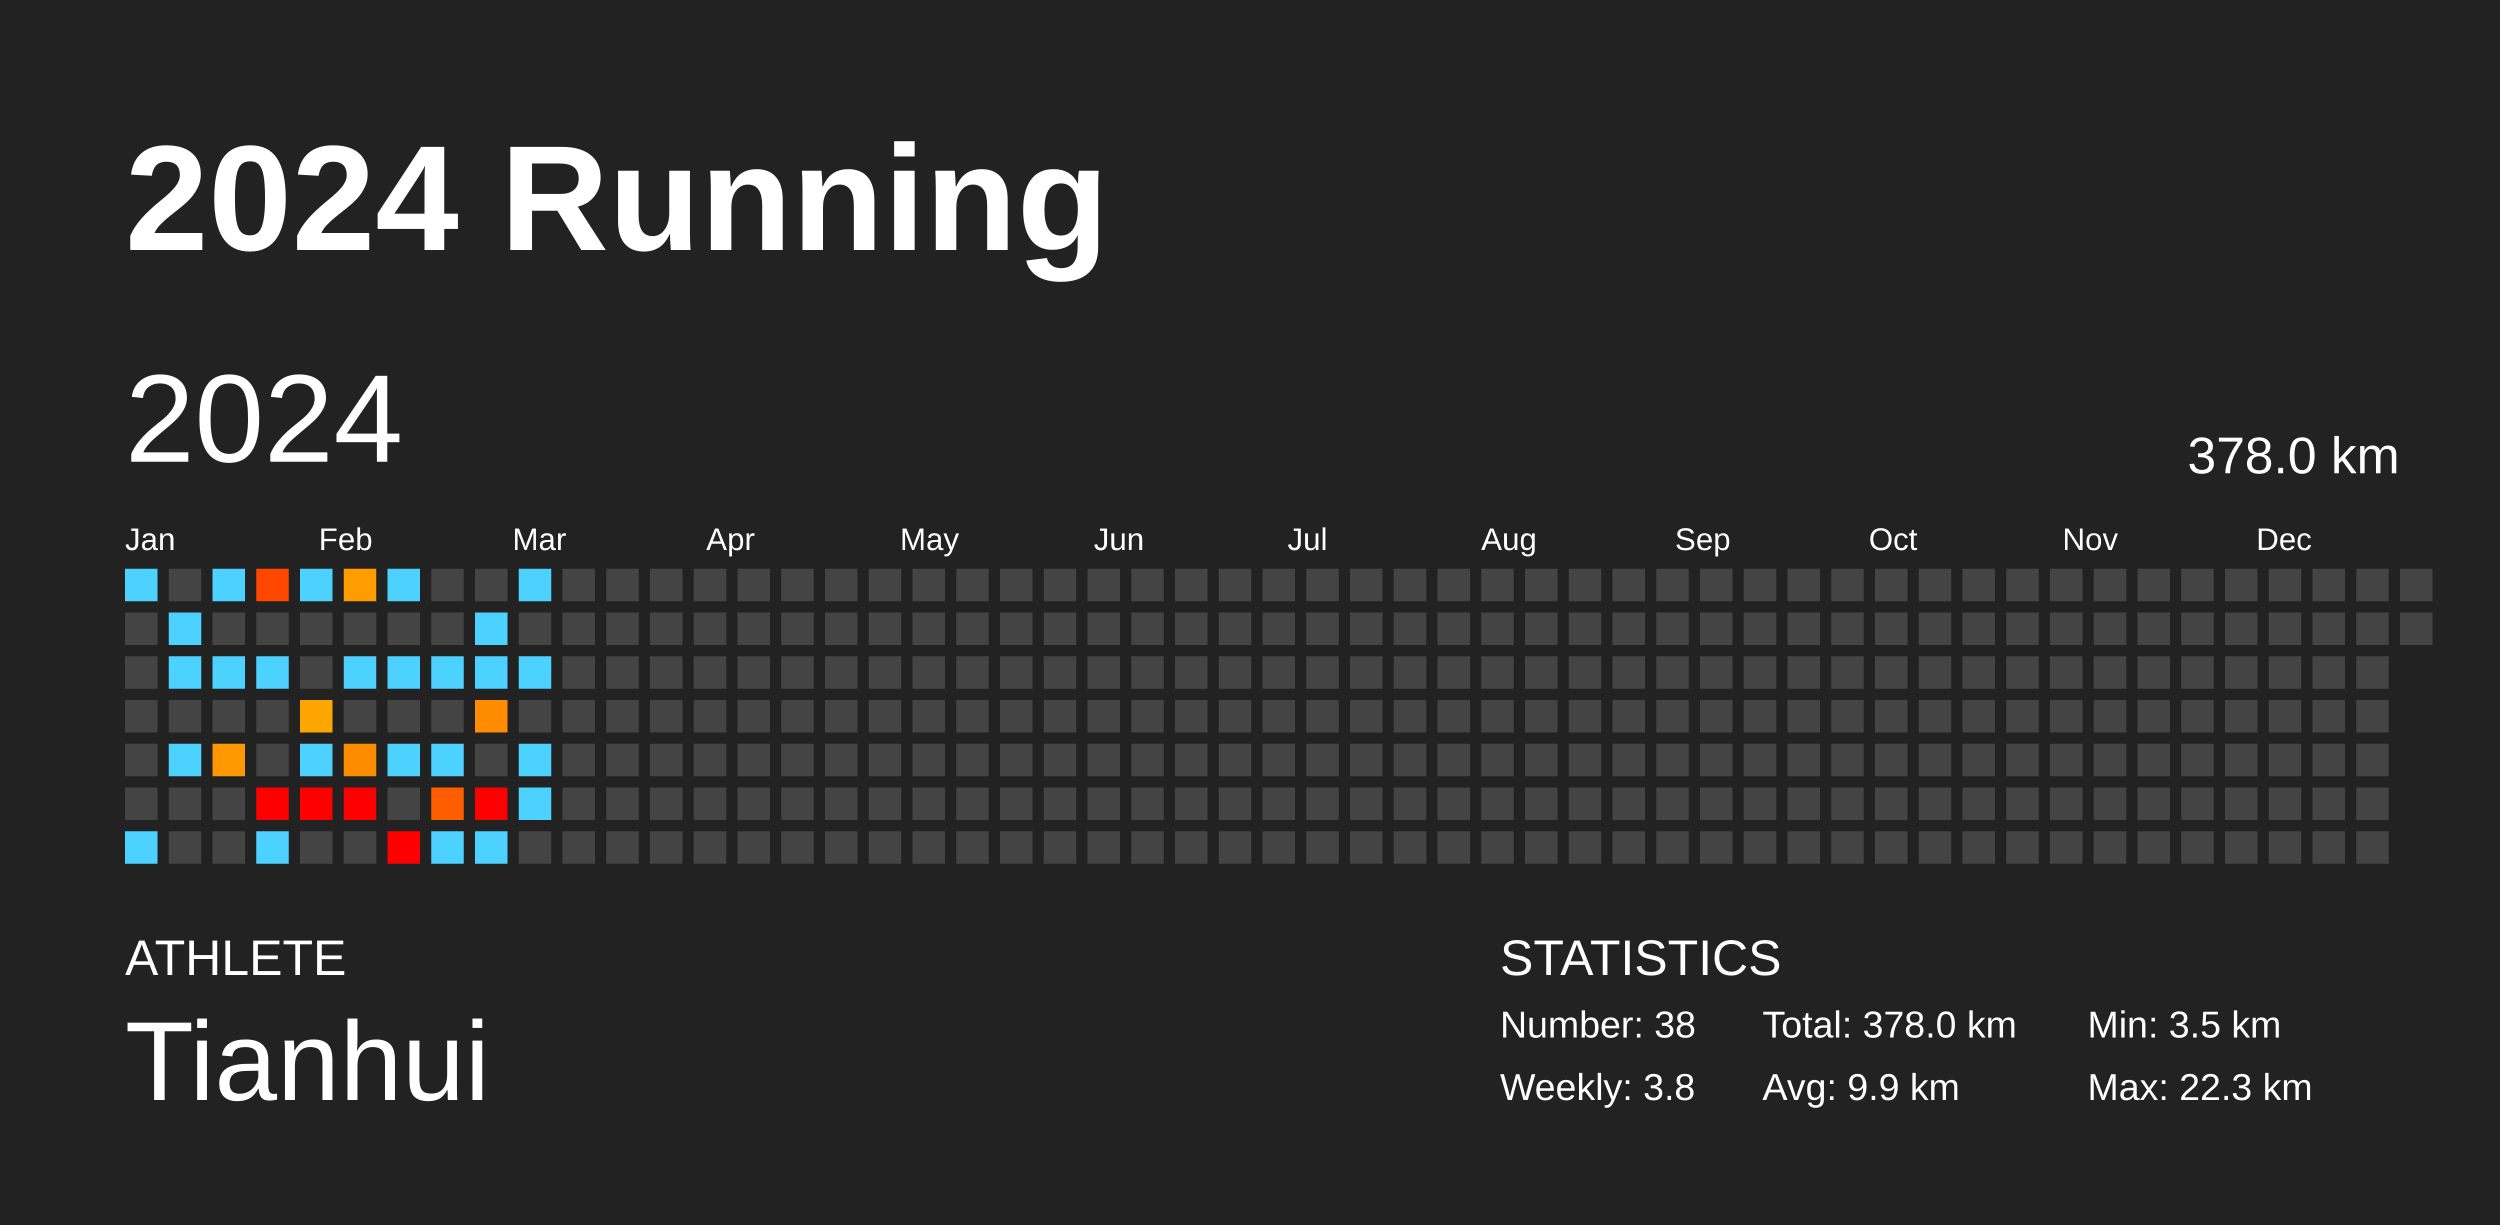
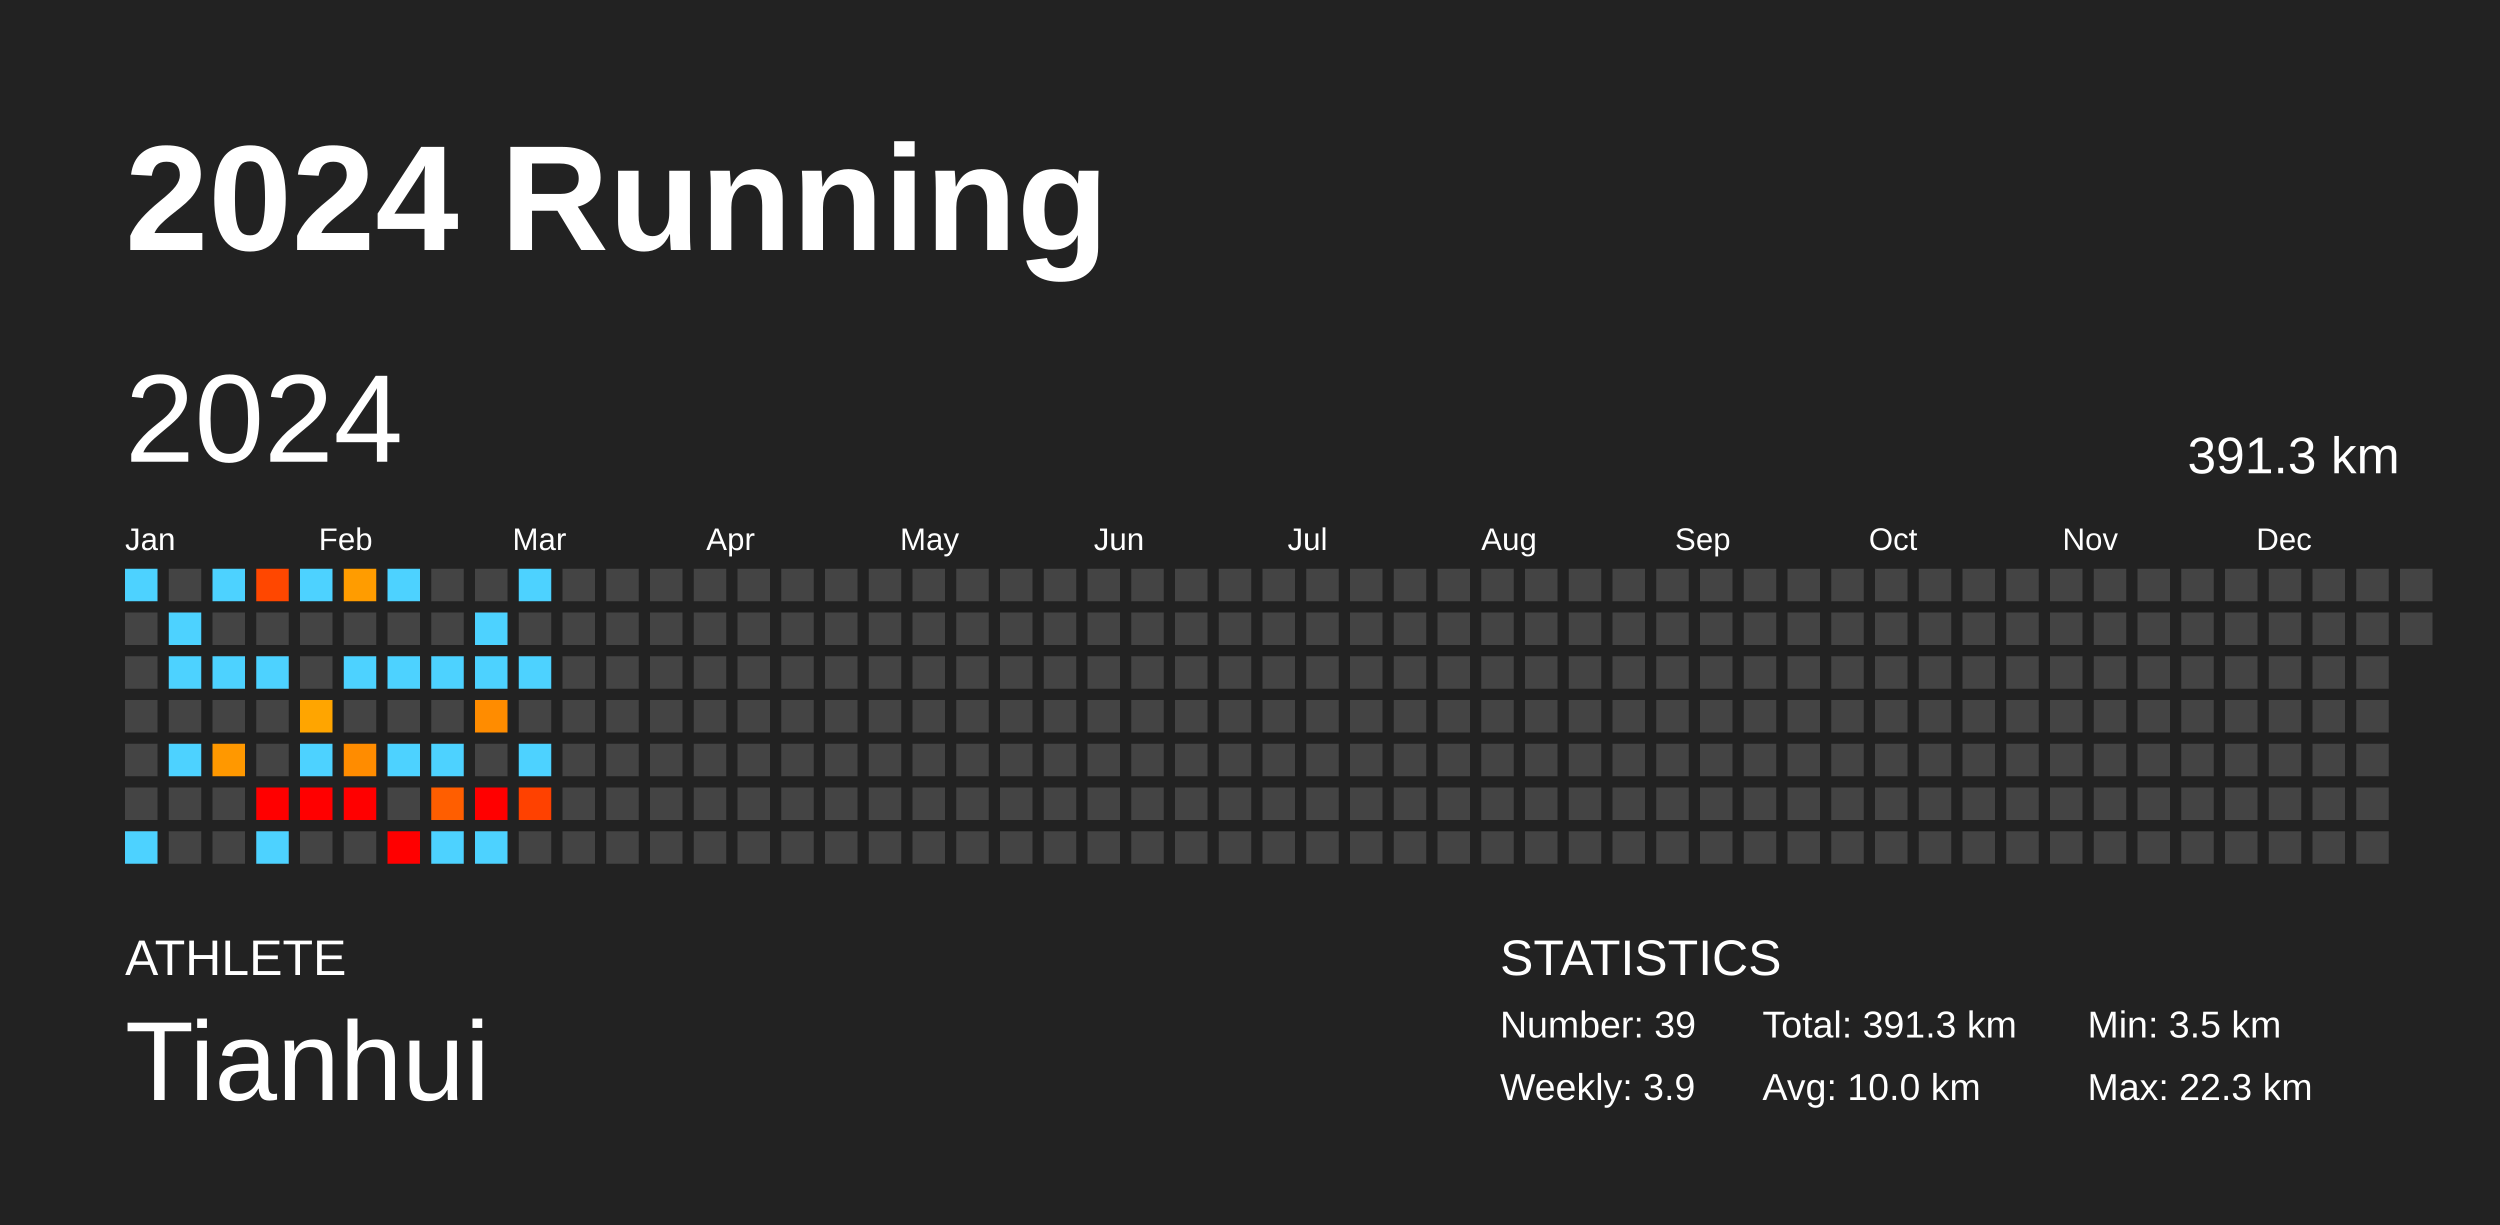
<svg xmlns="http://www.w3.org/2000/svg" baseProfile="full" height="98mm" version="1.1" viewBox="0,0,200,98" width="200mm">
  <defs />
  <rect fill="#222222" height="98" width="200" x="0" y="0" />
  <text fill="#FFFFFF" style="font-size:12px; font-family:Arial; font-weight:bold;" x="10" y="20">2024 Running</text>
  <text fill="#FFFFFF" style="font-size:4px; font-family:Arial" x="10" y="78">ATHLETE</text>
  <text fill="#FFFFFF" style="font-size:9px; font-family:Arial" x="10" y="88">Tianhui</text>
  <text fill="#FFFFFF" style="font-size:4px; font-family:Arial" x="120" y="78">STATISTICS</text>
-   <text fill="#FFFFFF" style="font-size:3px; font-family:Arial" x="120" y="83">Number: 38</text>
-   <text fill="#FFFFFF" style="font-size:3px; font-family:Arial" x="120" y="88">Weekly: 3.8</text>
-   <text fill="#FFFFFF" style="font-size:3px; font-family:Arial" x="141" y="83">Total: 378.0 km</text>
-   <text fill="#FFFFFF" style="font-size:3px; font-family:Arial" x="141" y="88">Avg: 9.9 km</text>
+   <text fill="#FFFFFF" style="font-size:3px; font-family:Arial" x="120" y="83">Number: 39</text>
+   <text fill="#FFFFFF" style="font-size:3px; font-family:Arial" x="120" y="88">Weekly: 3.9</text>
+   <text fill="#FFFFFF" style="font-size:3px; font-family:Arial" x="141" y="83">Total: 391.3 km</text>
+   <text fill="#FFFFFF" style="font-size:3px; font-family:Arial" x="141" y="88">Avg: 10.0 km</text>
  <text fill="#FFFFFF" style="font-size:3px; font-family:Arial" x="167" y="83">Min: 3.5 km</text>
  <text fill="#FFFFFF" style="font-size:3px; font-family:Arial" x="167" y="88">Max: 22.3 km</text>
  <text dominant-baseline="hanging" fill="#FFFFFF" style="font-size:10.0px; font-family:Arial;" x="10" y="30">2024</text>
-   <text dominant-baseline="hanging" fill="#FFFFFF" style="font-size:4.125px; font-family:Arial;" x="175" y="35">378.0 km</text>
+   <text dominant-baseline="hanging" fill="#FFFFFF" style="font-size:4.125px; font-family:Arial;" x="175" y="35">391.3 km</text>
  <text fill="#FFFFFF" style="font-size:2.5px; font-family:Arial" x="10.0" y="44">Jan</text>
  <text fill="#FFFFFF" style="font-size:2.5px; font-family:Arial" x="25.5" y="44">Feb</text>
  <text fill="#FFFFFF" style="font-size:2.5px; font-family:Arial" x="41.0" y="44">Mar</text>
  <text fill="#FFFFFF" style="font-size:2.5px; font-family:Arial" x="56.5" y="44">Apr</text>
  <text fill="#FFFFFF" style="font-size:2.5px; font-family:Arial" x="72.0" y="44">May</text>
  <text fill="#FFFFFF" style="font-size:2.5px; font-family:Arial" x="87.5" y="44">Jun</text>
  <text fill="#FFFFFF" style="font-size:2.5px; font-family:Arial" x="103.0" y="44">Jul</text>
  <text fill="#FFFFFF" style="font-size:2.5px; font-family:Arial" x="118.5" y="44">Aug</text>
  <text fill="#FFFFFF" style="font-size:2.5px; font-family:Arial" x="134.0" y="44">Sep</text>
  <text fill="#FFFFFF" style="font-size:2.5px; font-family:Arial" x="149.5" y="44">Oct</text>
  <text fill="#FFFFFF" style="font-size:2.5px; font-family:Arial" x="165.0" y="44">Nov</text>
  <text fill="#FFFFFF" style="font-size:2.5px; font-family:Arial" x="180.5" y="44">Dec</text>
  <rect fill="#4dd2ff" height="2.6" width="2.6" x="10.0" y="45.5" />
  <rect fill="#444444" height="2.6" width="2.6" x="10.0" y="49.0" />
  <rect fill="#444444" height="2.6" width="2.6" x="10.0" y="52.5" />
  <rect fill="#444444" height="2.6" width="2.6" x="10.0" y="56.0" />
  <rect fill="#444444" height="2.6" width="2.6" x="10.0" y="59.5" />
  <rect fill="#444444" height="2.6" width="2.6" x="10.0" y="63.0" />
  <rect fill="#4dd2ff" height="2.6" width="2.6" x="10.0" y="66.5" />
  <rect fill="#444444" height="2.6" width="2.6" x="13.5" y="45.5" />
  <rect fill="#4dd2ff" height="2.6" width="2.6" x="13.5" y="49.0" />
  <rect fill="#4dd2ff" height="2.6" width="2.6" x="13.5" y="52.5" />
  <rect fill="#444444" height="2.6" width="2.6" x="13.5" y="56.0" />
  <rect fill="#4dd2ff" height="2.6" width="2.6" x="13.5" y="59.5" />
  <rect fill="#444444" height="2.6" width="2.6" x="13.5" y="63.0" />
  <rect fill="#444444" height="2.6" width="2.6" x="13.5" y="66.5" />
  <rect fill="#4dd2ff" height="2.6" width="2.6" x="17.0" y="45.5" />
  <rect fill="#444444" height="2.6" width="2.6" x="17.0" y="49.0" />
  <rect fill="#4dd2ff" height="2.6" width="2.6" x="17.0" y="52.5" />
  <rect fill="#444444" height="2.6" width="2.6" x="17.0" y="56.0" />
  <rect fill="#ff9800" height="2.6" width="2.6" x="17.0" y="59.5" />
  <rect fill="#444444" height="2.6" width="2.6" x="17.0" y="63.0" />
  <rect fill="#444444" height="2.6" width="2.6" x="17.0" y="66.5" />
  <rect fill="#ff4700" height="2.6" width="2.6" x="20.5" y="45.5" />
  <rect fill="#444444" height="2.6" width="2.6" x="20.5" y="49.0" />
  <rect fill="#4dd2ff" height="2.6" width="2.6" x="20.5" y="52.5" />
  <rect fill="#444444" height="2.6" width="2.6" x="20.5" y="56.0" />
  <rect fill="#444444" height="2.6" width="2.6" x="20.5" y="59.5" />
  <rect fill="red" height="2.6" width="2.6" x="20.5" y="63.0" />
  <rect fill="#4dd2ff" height="2.6" width="2.6" x="20.5" y="66.5" />
  <rect fill="#4dd2ff" height="2.6" width="2.6" x="24.0" y="45.5" />
  <rect fill="#444444" height="2.6" width="2.6" x="24.0" y="49.0" />
  <rect fill="#444444" height="2.6" width="2.6" x="24.0" y="52.5" />
  <rect fill="#ffa500" height="2.6" width="2.6" x="24.0" y="56.0" />
  <rect fill="#4dd2ff" height="2.6" width="2.6" x="24.0" y="59.5" />
  <rect fill="red" height="2.6" width="2.6" x="24.0" y="63.0" />
  <rect fill="#444444" height="2.6" width="2.6" x="24.0" y="66.5" />
  <rect fill="#ff9c00" height="2.6" width="2.6" x="27.5" y="45.5" />
  <rect fill="#444444" height="2.6" width="2.6" x="27.5" y="49.0" />
  <rect fill="#4dd2ff" height="2.6" width="2.6" x="27.5" y="52.5" />
  <rect fill="#444444" height="2.6" width="2.6" x="27.5" y="56.0" />
  <rect fill="#ff8c00" height="2.6" width="2.6" x="27.5" y="59.5" />
  <rect fill="red" height="2.6" width="2.6" x="27.5" y="63.0" />
  <rect fill="#444444" height="2.6" width="2.6" x="27.5" y="66.5" />
  <rect fill="#4dd2ff" height="2.6" width="2.6" x="31.0" y="45.5" />
  <rect fill="#444444" height="2.6" width="2.6" x="31.0" y="49.0" />
  <rect fill="#4dd2ff" height="2.6" width="2.6" x="31.0" y="52.5" />
  <rect fill="#444444" height="2.6" width="2.6" x="31.0" y="56.0" />
  <rect fill="#4dd2ff" height="2.6" width="2.6" x="31.0" y="59.5" />
  <rect fill="#444444" height="2.6" width="2.6" x="31.0" y="63.0" />
  <rect fill="red" height="2.6" width="2.6" x="31.0" y="66.5" />
  <rect fill="#444444" height="2.6" width="2.6" x="34.5" y="45.5" />
  <rect fill="#444444" height="2.6" width="2.6" x="34.5" y="49.0" />
  <rect fill="#4dd2ff" height="2.6" width="2.6" x="34.5" y="52.5" />
  <rect fill="#444444" height="2.6" width="2.6" x="34.5" y="56.0" />
  <rect fill="#4dd2ff" height="2.6" width="2.6" x="34.5" y="59.5" />
  <rect fill="#ff5e00" height="2.6" width="2.6" x="34.5" y="63.0" />
  <rect fill="#4dd2ff" height="2.6" width="2.6" x="34.5" y="66.5" />
  <rect fill="#444444" height="2.6" width="2.6" x="38.0" y="45.5" />
  <rect fill="#4dd2ff" height="2.6" width="2.6" x="38.0" y="49.0" />
  <rect fill="#4dd2ff" height="2.6" width="2.6" x="38.0" y="52.5" />
  <rect fill="#ff8c00" height="2.6" width="2.6" x="38.0" y="56.0" />
  <rect fill="#444444" height="2.6" width="2.6" x="38.0" y="59.5" />
  <rect fill="red" height="2.6" width="2.6" x="38.0" y="63.0" />
  <rect fill="#4dd2ff" height="2.6" width="2.6" x="38.0" y="66.5" />
  <rect fill="#4dd2ff" height="2.6" width="2.6" x="41.5" y="45.5" />
  <rect fill="#444444" height="2.6" width="2.6" x="41.5" y="49.0" />
  <rect fill="#4dd2ff" height="2.6" width="2.6" x="41.5" y="52.5" />
  <rect fill="#444444" height="2.6" width="2.6" x="41.5" y="56.0" />
  <rect fill="#4dd2ff" height="2.6" width="2.6" x="41.5" y="59.5" />
-   <rect fill="#4dd2ff" height="2.6" width="2.6" x="41.5" y="63.0" />
+   <rect fill="#ff4100" height="2.6" width="2.6" x="41.5" y="63.0" />
  <rect fill="#444444" height="2.6" width="2.6" x="41.5" y="66.5" />
  <rect fill="#444444" height="2.6" width="2.6" x="45.0" y="45.5" />
  <rect fill="#444444" height="2.6" width="2.6" x="45.0" y="49.0" />
  <rect fill="#444444" height="2.6" width="2.6" x="45.0" y="52.5" />
  <rect fill="#444444" height="2.6" width="2.6" x="45.0" y="56.0" />
  <rect fill="#444444" height="2.6" width="2.6" x="45.0" y="59.5" />
  <rect fill="#444444" height="2.6" width="2.6" x="45.0" y="63.0" />
  <rect fill="#444444" height="2.6" width="2.6" x="45.0" y="66.5" />
  <rect fill="#444444" height="2.6" width="2.6" x="48.5" y="45.5" />
  <rect fill="#444444" height="2.6" width="2.6" x="48.5" y="49.0" />
  <rect fill="#444444" height="2.6" width="2.6" x="48.5" y="52.5" />
  <rect fill="#444444" height="2.6" width="2.6" x="48.5" y="56.0" />
  <rect fill="#444444" height="2.6" width="2.6" x="48.5" y="59.5" />
  <rect fill="#444444" height="2.6" width="2.6" x="48.5" y="63.0" />
  <rect fill="#444444" height="2.6" width="2.6" x="48.5" y="66.5" />
  <rect fill="#444444" height="2.6" width="2.6" x="52.0" y="45.5" />
  <rect fill="#444444" height="2.6" width="2.6" x="52.0" y="49.0" />
  <rect fill="#444444" height="2.6" width="2.6" x="52.0" y="52.5" />
  <rect fill="#444444" height="2.6" width="2.6" x="52.0" y="56.0" />
  <rect fill="#444444" height="2.6" width="2.6" x="52.0" y="59.5" />
  <rect fill="#444444" height="2.6" width="2.6" x="52.0" y="63.0" />
  <rect fill="#444444" height="2.6" width="2.6" x="52.0" y="66.5" />
  <rect fill="#444444" height="2.6" width="2.6" x="55.5" y="45.5" />
  <rect fill="#444444" height="2.6" width="2.6" x="55.5" y="49.0" />
  <rect fill="#444444" height="2.6" width="2.6" x="55.5" y="52.5" />
  <rect fill="#444444" height="2.6" width="2.6" x="55.5" y="56.0" />
  <rect fill="#444444" height="2.6" width="2.6" x="55.5" y="59.5" />
  <rect fill="#444444" height="2.6" width="2.6" x="55.5" y="63.0" />
  <rect fill="#444444" height="2.6" width="2.6" x="55.5" y="66.5" />
  <rect fill="#444444" height="2.6" width="2.6" x="59.0" y="45.5" />
  <rect fill="#444444" height="2.6" width="2.6" x="59.0" y="49.0" />
  <rect fill="#444444" height="2.6" width="2.6" x="59.0" y="52.5" />
  <rect fill="#444444" height="2.6" width="2.6" x="59.0" y="56.0" />
  <rect fill="#444444" height="2.6" width="2.6" x="59.0" y="59.5" />
  <rect fill="#444444" height="2.6" width="2.6" x="59.0" y="63.0" />
  <rect fill="#444444" height="2.6" width="2.6" x="59.0" y="66.5" />
  <rect fill="#444444" height="2.6" width="2.6" x="62.5" y="45.5" />
  <rect fill="#444444" height="2.6" width="2.6" x="62.5" y="49.0" />
  <rect fill="#444444" height="2.6" width="2.6" x="62.5" y="52.5" />
  <rect fill="#444444" height="2.6" width="2.6" x="62.5" y="56.0" />
  <rect fill="#444444" height="2.6" width="2.6" x="62.5" y="59.5" />
  <rect fill="#444444" height="2.6" width="2.6" x="62.5" y="63.0" />
  <rect fill="#444444" height="2.6" width="2.6" x="62.5" y="66.5" />
  <rect fill="#444444" height="2.6" width="2.6" x="66.0" y="45.5" />
  <rect fill="#444444" height="2.6" width="2.6" x="66.0" y="49.0" />
  <rect fill="#444444" height="2.6" width="2.6" x="66.0" y="52.5" />
  <rect fill="#444444" height="2.6" width="2.6" x="66.0" y="56.0" />
  <rect fill="#444444" height="2.6" width="2.6" x="66.0" y="59.5" />
  <rect fill="#444444" height="2.6" width="2.6" x="66.0" y="63.0" />
  <rect fill="#444444" height="2.6" width="2.6" x="66.0" y="66.5" />
  <rect fill="#444444" height="2.6" width="2.6" x="69.5" y="45.5" />
  <rect fill="#444444" height="2.6" width="2.6" x="69.5" y="49.0" />
  <rect fill="#444444" height="2.6" width="2.6" x="69.5" y="52.5" />
  <rect fill="#444444" height="2.6" width="2.6" x="69.5" y="56.0" />
  <rect fill="#444444" height="2.6" width="2.6" x="69.5" y="59.5" />
  <rect fill="#444444" height="2.6" width="2.6" x="69.5" y="63.0" />
  <rect fill="#444444" height="2.6" width="2.6" x="69.5" y="66.5" />
  <rect fill="#444444" height="2.6" width="2.6" x="73.0" y="45.5" />
  <rect fill="#444444" height="2.6" width="2.6" x="73.0" y="49.0" />
  <rect fill="#444444" height="2.6" width="2.6" x="73.0" y="52.5" />
  <rect fill="#444444" height="2.6" width="2.6" x="73.0" y="56.0" />
  <rect fill="#444444" height="2.6" width="2.6" x="73.0" y="59.5" />
  <rect fill="#444444" height="2.6" width="2.6" x="73.0" y="63.0" />
  <rect fill="#444444" height="2.6" width="2.6" x="73.0" y="66.5" />
  <rect fill="#444444" height="2.6" width="2.6" x="76.5" y="45.5" />
  <rect fill="#444444" height="2.6" width="2.6" x="76.5" y="49.0" />
  <rect fill="#444444" height="2.6" width="2.6" x="76.5" y="52.5" />
  <rect fill="#444444" height="2.6" width="2.6" x="76.5" y="56.0" />
  <rect fill="#444444" height="2.6" width="2.6" x="76.5" y="59.5" />
  <rect fill="#444444" height="2.6" width="2.6" x="76.5" y="63.0" />
  <rect fill="#444444" height="2.6" width="2.6" x="76.5" y="66.5" />
  <rect fill="#444444" height="2.6" width="2.6" x="80.0" y="45.5" />
  <rect fill="#444444" height="2.6" width="2.6" x="80.0" y="49.0" />
  <rect fill="#444444" height="2.6" width="2.6" x="80.0" y="52.5" />
  <rect fill="#444444" height="2.6" width="2.6" x="80.0" y="56.0" />
  <rect fill="#444444" height="2.6" width="2.6" x="80.0" y="59.5" />
  <rect fill="#444444" height="2.6" width="2.6" x="80.0" y="63.0" />
  <rect fill="#444444" height="2.6" width="2.6" x="80.0" y="66.5" />
  <rect fill="#444444" height="2.6" width="2.6" x="83.5" y="45.5" />
  <rect fill="#444444" height="2.6" width="2.6" x="83.5" y="49.0" />
  <rect fill="#444444" height="2.6" width="2.6" x="83.5" y="52.5" />
  <rect fill="#444444" height="2.6" width="2.6" x="83.5" y="56.0" />
  <rect fill="#444444" height="2.6" width="2.6" x="83.5" y="59.5" />
  <rect fill="#444444" height="2.6" width="2.6" x="83.5" y="63.0" />
  <rect fill="#444444" height="2.6" width="2.6" x="83.5" y="66.5" />
  <rect fill="#444444" height="2.6" width="2.6" x="87.0" y="45.5" />
  <rect fill="#444444" height="2.6" width="2.6" x="87.0" y="49.0" />
  <rect fill="#444444" height="2.6" width="2.6" x="87.0" y="52.5" />
  <rect fill="#444444" height="2.6" width="2.6" x="87.0" y="56.0" />
  <rect fill="#444444" height="2.6" width="2.6" x="87.0" y="59.5" />
  <rect fill="#444444" height="2.6" width="2.6" x="87.0" y="63.0" />
  <rect fill="#444444" height="2.6" width="2.6" x="87.0" y="66.5" />
  <rect fill="#444444" height="2.6" width="2.6" x="90.5" y="45.5" />
  <rect fill="#444444" height="2.6" width="2.6" x="90.5" y="49.0" />
  <rect fill="#444444" height="2.6" width="2.6" x="90.5" y="52.5" />
  <rect fill="#444444" height="2.6" width="2.6" x="90.5" y="56.0" />
  <rect fill="#444444" height="2.6" width="2.6" x="90.5" y="59.5" />
  <rect fill="#444444" height="2.6" width="2.6" x="90.5" y="63.0" />
  <rect fill="#444444" height="2.6" width="2.6" x="90.5" y="66.5" />
  <rect fill="#444444" height="2.6" width="2.6" x="94.0" y="45.5" />
  <rect fill="#444444" height="2.6" width="2.6" x="94.0" y="49.0" />
  <rect fill="#444444" height="2.6" width="2.6" x="94.0" y="52.5" />
  <rect fill="#444444" height="2.6" width="2.6" x="94.0" y="56.0" />
  <rect fill="#444444" height="2.6" width="2.6" x="94.0" y="59.5" />
  <rect fill="#444444" height="2.6" width="2.6" x="94.0" y="63.0" />
  <rect fill="#444444" height="2.6" width="2.6" x="94.0" y="66.5" />
  <rect fill="#444444" height="2.6" width="2.6" x="97.5" y="45.5" />
  <rect fill="#444444" height="2.6" width="2.6" x="97.5" y="49.0" />
  <rect fill="#444444" height="2.6" width="2.6" x="97.5" y="52.5" />
  <rect fill="#444444" height="2.6" width="2.6" x="97.5" y="56.0" />
  <rect fill="#444444" height="2.6" width="2.6" x="97.5" y="59.5" />
  <rect fill="#444444" height="2.6" width="2.6" x="97.5" y="63.0" />
  <rect fill="#444444" height="2.6" width="2.6" x="97.5" y="66.5" />
  <rect fill="#444444" height="2.6" width="2.6" x="101.0" y="45.5" />
  <rect fill="#444444" height="2.6" width="2.6" x="101.0" y="49.0" />
  <rect fill="#444444" height="2.6" width="2.6" x="101.0" y="52.5" />
  <rect fill="#444444" height="2.6" width="2.6" x="101.0" y="56.0" />
  <rect fill="#444444" height="2.6" width="2.6" x="101.0" y="59.5" />
  <rect fill="#444444" height="2.6" width="2.6" x="101.0" y="63.0" />
  <rect fill="#444444" height="2.6" width="2.6" x="101.0" y="66.5" />
  <rect fill="#444444" height="2.6" width="2.6" x="104.5" y="45.5" />
  <rect fill="#444444" height="2.6" width="2.6" x="104.5" y="49.0" />
  <rect fill="#444444" height="2.6" width="2.6" x="104.5" y="52.5" />
  <rect fill="#444444" height="2.6" width="2.6" x="104.5" y="56.0" />
  <rect fill="#444444" height="2.6" width="2.6" x="104.5" y="59.5" />
  <rect fill="#444444" height="2.6" width="2.6" x="104.5" y="63.0" />
  <rect fill="#444444" height="2.6" width="2.6" x="104.5" y="66.5" />
  <rect fill="#444444" height="2.6" width="2.6" x="108.0" y="45.5" />
  <rect fill="#444444" height="2.6" width="2.6" x="108.0" y="49.0" />
  <rect fill="#444444" height="2.6" width="2.6" x="108.0" y="52.5" />
  <rect fill="#444444" height="2.6" width="2.6" x="108.0" y="56.0" />
  <rect fill="#444444" height="2.6" width="2.6" x="108.0" y="59.5" />
  <rect fill="#444444" height="2.6" width="2.6" x="108.0" y="63.0" />
  <rect fill="#444444" height="2.6" width="2.6" x="108.0" y="66.5" />
  <rect fill="#444444" height="2.6" width="2.6" x="111.5" y="45.5" />
  <rect fill="#444444" height="2.6" width="2.6" x="111.5" y="49.0" />
  <rect fill="#444444" height="2.6" width="2.6" x="111.5" y="52.5" />
  <rect fill="#444444" height="2.6" width="2.6" x="111.5" y="56.0" />
  <rect fill="#444444" height="2.6" width="2.6" x="111.5" y="59.5" />
  <rect fill="#444444" height="2.6" width="2.6" x="111.5" y="63.0" />
  <rect fill="#444444" height="2.6" width="2.6" x="111.5" y="66.5" />
  <rect fill="#444444" height="2.6" width="2.6" x="115.0" y="45.5" />
  <rect fill="#444444" height="2.6" width="2.6" x="115.0" y="49.0" />
  <rect fill="#444444" height="2.6" width="2.6" x="115.0" y="52.5" />
  <rect fill="#444444" height="2.6" width="2.6" x="115.0" y="56.0" />
  <rect fill="#444444" height="2.6" width="2.6" x="115.0" y="59.5" />
  <rect fill="#444444" height="2.6" width="2.6" x="115.0" y="63.0" />
  <rect fill="#444444" height="2.6" width="2.6" x="115.0" y="66.5" />
  <rect fill="#444444" height="2.6" width="2.6" x="118.5" y="45.5" />
  <rect fill="#444444" height="2.6" width="2.6" x="118.5" y="49.0" />
  <rect fill="#444444" height="2.6" width="2.6" x="118.5" y="52.5" />
  <rect fill="#444444" height="2.6" width="2.6" x="118.5" y="56.0" />
  <rect fill="#444444" height="2.6" width="2.6" x="118.5" y="59.5" />
  <rect fill="#444444" height="2.6" width="2.6" x="118.5" y="63.0" />
  <rect fill="#444444" height="2.6" width="2.6" x="118.5" y="66.5" />
  <rect fill="#444444" height="2.6" width="2.6" x="122.0" y="45.5" />
  <rect fill="#444444" height="2.6" width="2.6" x="122.0" y="49.0" />
  <rect fill="#444444" height="2.6" width="2.6" x="122.0" y="52.5" />
  <rect fill="#444444" height="2.6" width="2.6" x="122.0" y="56.0" />
  <rect fill="#444444" height="2.6" width="2.6" x="122.0" y="59.5" />
  <rect fill="#444444" height="2.6" width="2.6" x="122.0" y="63.0" />
  <rect fill="#444444" height="2.6" width="2.6" x="122.0" y="66.5" />
  <rect fill="#444444" height="2.6" width="2.6" x="125.5" y="45.5" />
  <rect fill="#444444" height="2.6" width="2.6" x="125.5" y="49.0" />
  <rect fill="#444444" height="2.6" width="2.6" x="125.5" y="52.5" />
  <rect fill="#444444" height="2.6" width="2.6" x="125.5" y="56.0" />
  <rect fill="#444444" height="2.6" width="2.6" x="125.5" y="59.5" />
  <rect fill="#444444" height="2.6" width="2.6" x="125.5" y="63.0" />
  <rect fill="#444444" height="2.6" width="2.6" x="125.5" y="66.5" />
  <rect fill="#444444" height="2.6" width="2.6" x="129.0" y="45.5" />
  <rect fill="#444444" height="2.6" width="2.6" x="129.0" y="49.0" />
  <rect fill="#444444" height="2.6" width="2.6" x="129.0" y="52.5" />
  <rect fill="#444444" height="2.6" width="2.6" x="129.0" y="56.0" />
  <rect fill="#444444" height="2.6" width="2.6" x="129.0" y="59.5" />
  <rect fill="#444444" height="2.6" width="2.6" x="129.0" y="63.0" />
  <rect fill="#444444" height="2.6" width="2.6" x="129.0" y="66.5" />
  <rect fill="#444444" height="2.6" width="2.6" x="132.5" y="45.5" />
  <rect fill="#444444" height="2.6" width="2.6" x="132.5" y="49.0" />
  <rect fill="#444444" height="2.6" width="2.6" x="132.5" y="52.5" />
  <rect fill="#444444" height="2.6" width="2.6" x="132.5" y="56.0" />
  <rect fill="#444444" height="2.6" width="2.6" x="132.5" y="59.5" />
  <rect fill="#444444" height="2.6" width="2.6" x="132.5" y="63.0" />
  <rect fill="#444444" height="2.6" width="2.6" x="132.5" y="66.5" />
  <rect fill="#444444" height="2.6" width="2.6" x="136.0" y="45.5" />
  <rect fill="#444444" height="2.6" width="2.6" x="136.0" y="49.0" />
  <rect fill="#444444" height="2.6" width="2.6" x="136.0" y="52.5" />
  <rect fill="#444444" height="2.6" width="2.6" x="136.0" y="56.0" />
  <rect fill="#444444" height="2.6" width="2.6" x="136.0" y="59.5" />
  <rect fill="#444444" height="2.6" width="2.6" x="136.0" y="63.0" />
  <rect fill="#444444" height="2.6" width="2.6" x="136.0" y="66.5" />
  <rect fill="#444444" height="2.6" width="2.6" x="139.5" y="45.5" />
  <rect fill="#444444" height="2.6" width="2.6" x="139.5" y="49.0" />
  <rect fill="#444444" height="2.6" width="2.6" x="139.5" y="52.5" />
  <rect fill="#444444" height="2.6" width="2.6" x="139.5" y="56.0" />
  <rect fill="#444444" height="2.6" width="2.6" x="139.5" y="59.5" />
  <rect fill="#444444" height="2.6" width="2.6" x="139.5" y="63.0" />
  <rect fill="#444444" height="2.6" width="2.6" x="139.5" y="66.5" />
  <rect fill="#444444" height="2.6" width="2.6" x="143.0" y="45.5" />
  <rect fill="#444444" height="2.6" width="2.6" x="143.0" y="49.0" />
  <rect fill="#444444" height="2.6" width="2.6" x="143.0" y="52.5" />
  <rect fill="#444444" height="2.6" width="2.6" x="143.0" y="56.0" />
  <rect fill="#444444" height="2.6" width="2.6" x="143.0" y="59.5" />
  <rect fill="#444444" height="2.6" width="2.6" x="143.0" y="63.0" />
  <rect fill="#444444" height="2.6" width="2.6" x="143.0" y="66.5" />
  <rect fill="#444444" height="2.6" width="2.6" x="146.5" y="45.5" />
  <rect fill="#444444" height="2.6" width="2.6" x="146.5" y="49.0" />
  <rect fill="#444444" height="2.6" width="2.6" x="146.5" y="52.5" />
  <rect fill="#444444" height="2.6" width="2.6" x="146.5" y="56.0" />
  <rect fill="#444444" height="2.6" width="2.6" x="146.5" y="59.5" />
  <rect fill="#444444" height="2.6" width="2.6" x="146.5" y="63.0" />
  <rect fill="#444444" height="2.6" width="2.6" x="146.5" y="66.5" />
  <rect fill="#444444" height="2.6" width="2.6" x="150.0" y="45.5" />
  <rect fill="#444444" height="2.6" width="2.6" x="150.0" y="49.0" />
  <rect fill="#444444" height="2.6" width="2.6" x="150.0" y="52.5" />
  <rect fill="#444444" height="2.6" width="2.6" x="150.0" y="56.0" />
  <rect fill="#444444" height="2.6" width="2.6" x="150.0" y="59.5" />
  <rect fill="#444444" height="2.6" width="2.6" x="150.0" y="63.0" />
  <rect fill="#444444" height="2.6" width="2.6" x="150.0" y="66.5" />
  <rect fill="#444444" height="2.6" width="2.6" x="153.5" y="45.5" />
  <rect fill="#444444" height="2.6" width="2.6" x="153.5" y="49.0" />
  <rect fill="#444444" height="2.6" width="2.6" x="153.5" y="52.5" />
  <rect fill="#444444" height="2.6" width="2.6" x="153.5" y="56.0" />
  <rect fill="#444444" height="2.6" width="2.6" x="153.5" y="59.5" />
  <rect fill="#444444" height="2.6" width="2.6" x="153.5" y="63.0" />
  <rect fill="#444444" height="2.6" width="2.6" x="153.5" y="66.5" />
  <rect fill="#444444" height="2.6" width="2.6" x="157.0" y="45.5" />
  <rect fill="#444444" height="2.6" width="2.6" x="157.0" y="49.0" />
  <rect fill="#444444" height="2.6" width="2.6" x="157.0" y="52.5" />
  <rect fill="#444444" height="2.6" width="2.6" x="157.0" y="56.0" />
  <rect fill="#444444" height="2.6" width="2.6" x="157.0" y="59.5" />
  <rect fill="#444444" height="2.6" width="2.6" x="157.0" y="63.0" />
  <rect fill="#444444" height="2.6" width="2.6" x="157.0" y="66.5" />
  <rect fill="#444444" height="2.6" width="2.6" x="160.5" y="45.5" />
  <rect fill="#444444" height="2.6" width="2.6" x="160.5" y="49.0" />
  <rect fill="#444444" height="2.6" width="2.6" x="160.5" y="52.5" />
  <rect fill="#444444" height="2.6" width="2.6" x="160.5" y="56.0" />
  <rect fill="#444444" height="2.6" width="2.6" x="160.5" y="59.5" />
  <rect fill="#444444" height="2.6" width="2.6" x="160.5" y="63.0" />
  <rect fill="#444444" height="2.6" width="2.6" x="160.5" y="66.5" />
  <rect fill="#444444" height="2.6" width="2.6" x="164.0" y="45.5" />
  <rect fill="#444444" height="2.6" width="2.6" x="164.0" y="49.0" />
  <rect fill="#444444" height="2.6" width="2.6" x="164.0" y="52.5" />
  <rect fill="#444444" height="2.6" width="2.6" x="164.0" y="56.0" />
  <rect fill="#444444" height="2.6" width="2.6" x="164.0" y="59.5" />
  <rect fill="#444444" height="2.6" width="2.6" x="164.0" y="63.0" />
  <rect fill="#444444" height="2.6" width="2.6" x="164.0" y="66.5" />
  <rect fill="#444444" height="2.6" width="2.6" x="167.5" y="45.5" />
  <rect fill="#444444" height="2.6" width="2.6" x="167.5" y="49.0" />
  <rect fill="#444444" height="2.6" width="2.6" x="167.5" y="52.5" />
  <rect fill="#444444" height="2.6" width="2.6" x="167.5" y="56.0" />
  <rect fill="#444444" height="2.6" width="2.6" x="167.5" y="59.5" />
  <rect fill="#444444" height="2.6" width="2.6" x="167.5" y="63.0" />
  <rect fill="#444444" height="2.6" width="2.6" x="167.5" y="66.5" />
  <rect fill="#444444" height="2.6" width="2.6" x="171.0" y="45.5" />
  <rect fill="#444444" height="2.6" width="2.6" x="171.0" y="49.0" />
  <rect fill="#444444" height="2.6" width="2.6" x="171.0" y="52.5" />
  <rect fill="#444444" height="2.6" width="2.6" x="171.0" y="56.0" />
  <rect fill="#444444" height="2.6" width="2.6" x="171.0" y="59.5" />
  <rect fill="#444444" height="2.6" width="2.6" x="171.0" y="63.0" />
  <rect fill="#444444" height="2.6" width="2.6" x="171.0" y="66.5" />
  <rect fill="#444444" height="2.6" width="2.6" x="174.5" y="45.5" />
  <rect fill="#444444" height="2.6" width="2.6" x="174.5" y="49.0" />
  <rect fill="#444444" height="2.6" width="2.6" x="174.5" y="52.5" />
  <rect fill="#444444" height="2.6" width="2.6" x="174.5" y="56.0" />
  <rect fill="#444444" height="2.6" width="2.6" x="174.5" y="59.5" />
  <rect fill="#444444" height="2.6" width="2.6" x="174.5" y="63.0" />
  <rect fill="#444444" height="2.6" width="2.6" x="174.5" y="66.5" />
  <rect fill="#444444" height="2.6" width="2.6" x="178.0" y="45.5" />
  <rect fill="#444444" height="2.6" width="2.6" x="178.0" y="49.0" />
  <rect fill="#444444" height="2.6" width="2.6" x="178.0" y="52.5" />
  <rect fill="#444444" height="2.6" width="2.6" x="178.0" y="56.0" />
  <rect fill="#444444" height="2.6" width="2.6" x="178.0" y="59.5" />
  <rect fill="#444444" height="2.6" width="2.6" x="178.0" y="63.0" />
  <rect fill="#444444" height="2.6" width="2.6" x="178.0" y="66.5" />
  <rect fill="#444444" height="2.6" width="2.6" x="181.5" y="45.5" />
  <rect fill="#444444" height="2.6" width="2.6" x="181.5" y="49.0" />
  <rect fill="#444444" height="2.6" width="2.6" x="181.5" y="52.5" />
  <rect fill="#444444" height="2.6" width="2.6" x="181.5" y="56.0" />
  <rect fill="#444444" height="2.6" width="2.6" x="181.5" y="59.5" />
  <rect fill="#444444" height="2.6" width="2.6" x="181.5" y="63.0" />
  <rect fill="#444444" height="2.6" width="2.6" x="181.5" y="66.5" />
  <rect fill="#444444" height="2.6" width="2.6" x="185.0" y="45.5" />
  <rect fill="#444444" height="2.6" width="2.6" x="185.0" y="49.0" />
  <rect fill="#444444" height="2.6" width="2.6" x="185.0" y="52.5" />
  <rect fill="#444444" height="2.6" width="2.6" x="185.0" y="56.0" />
  <rect fill="#444444" height="2.6" width="2.6" x="185.0" y="59.5" />
  <rect fill="#444444" height="2.6" width="2.6" x="185.0" y="63.0" />
  <rect fill="#444444" height="2.6" width="2.6" x="185.0" y="66.5" />
  <rect fill="#444444" height="2.6" width="2.6" x="188.5" y="45.5" />
  <rect fill="#444444" height="2.6" width="2.6" x="188.5" y="49.0" />
  <rect fill="#444444" height="2.6" width="2.6" x="188.5" y="52.5" />
  <rect fill="#444444" height="2.6" width="2.6" x="188.5" y="56.0" />
  <rect fill="#444444" height="2.6" width="2.6" x="188.5" y="59.5" />
  <rect fill="#444444" height="2.6" width="2.6" x="188.5" y="63.0" />
  <rect fill="#444444" height="2.6" width="2.6" x="188.5" y="66.5" />
  <rect fill="#444444" height="2.6" width="2.6" x="192.0" y="45.5" />
  <rect fill="#444444" height="2.6" width="2.6" x="192.0" y="49.0" />
</svg>
